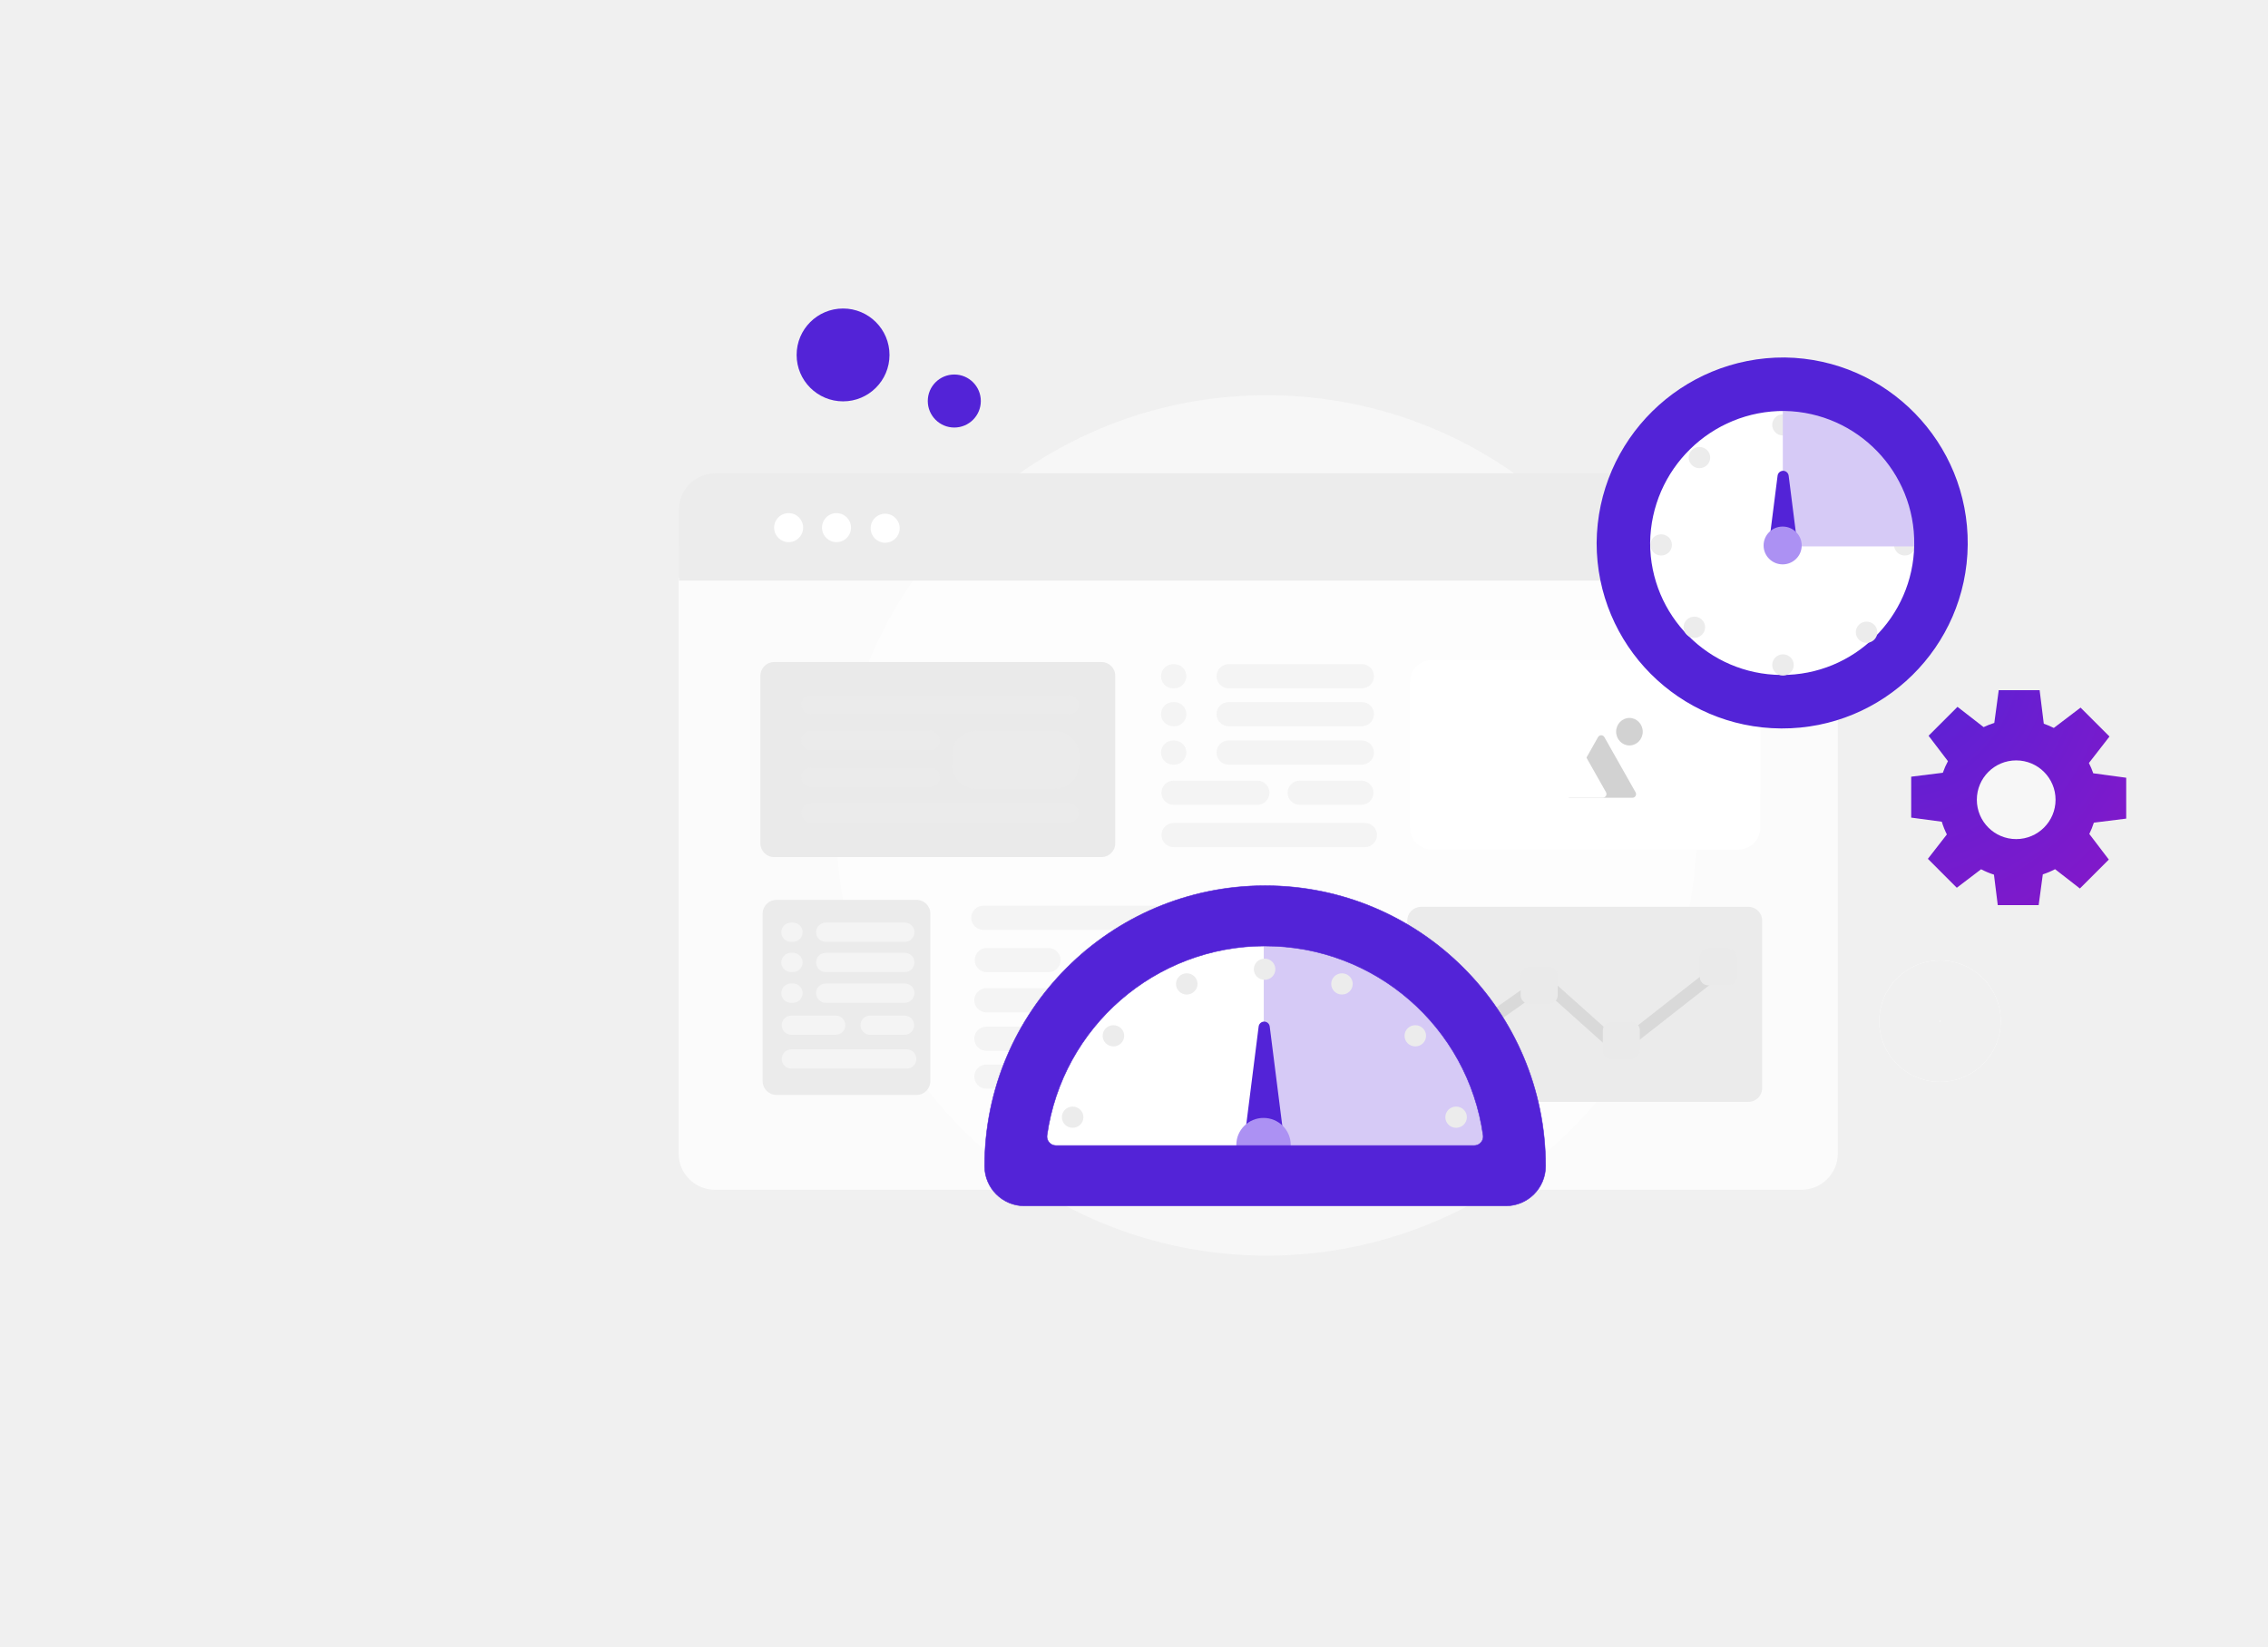
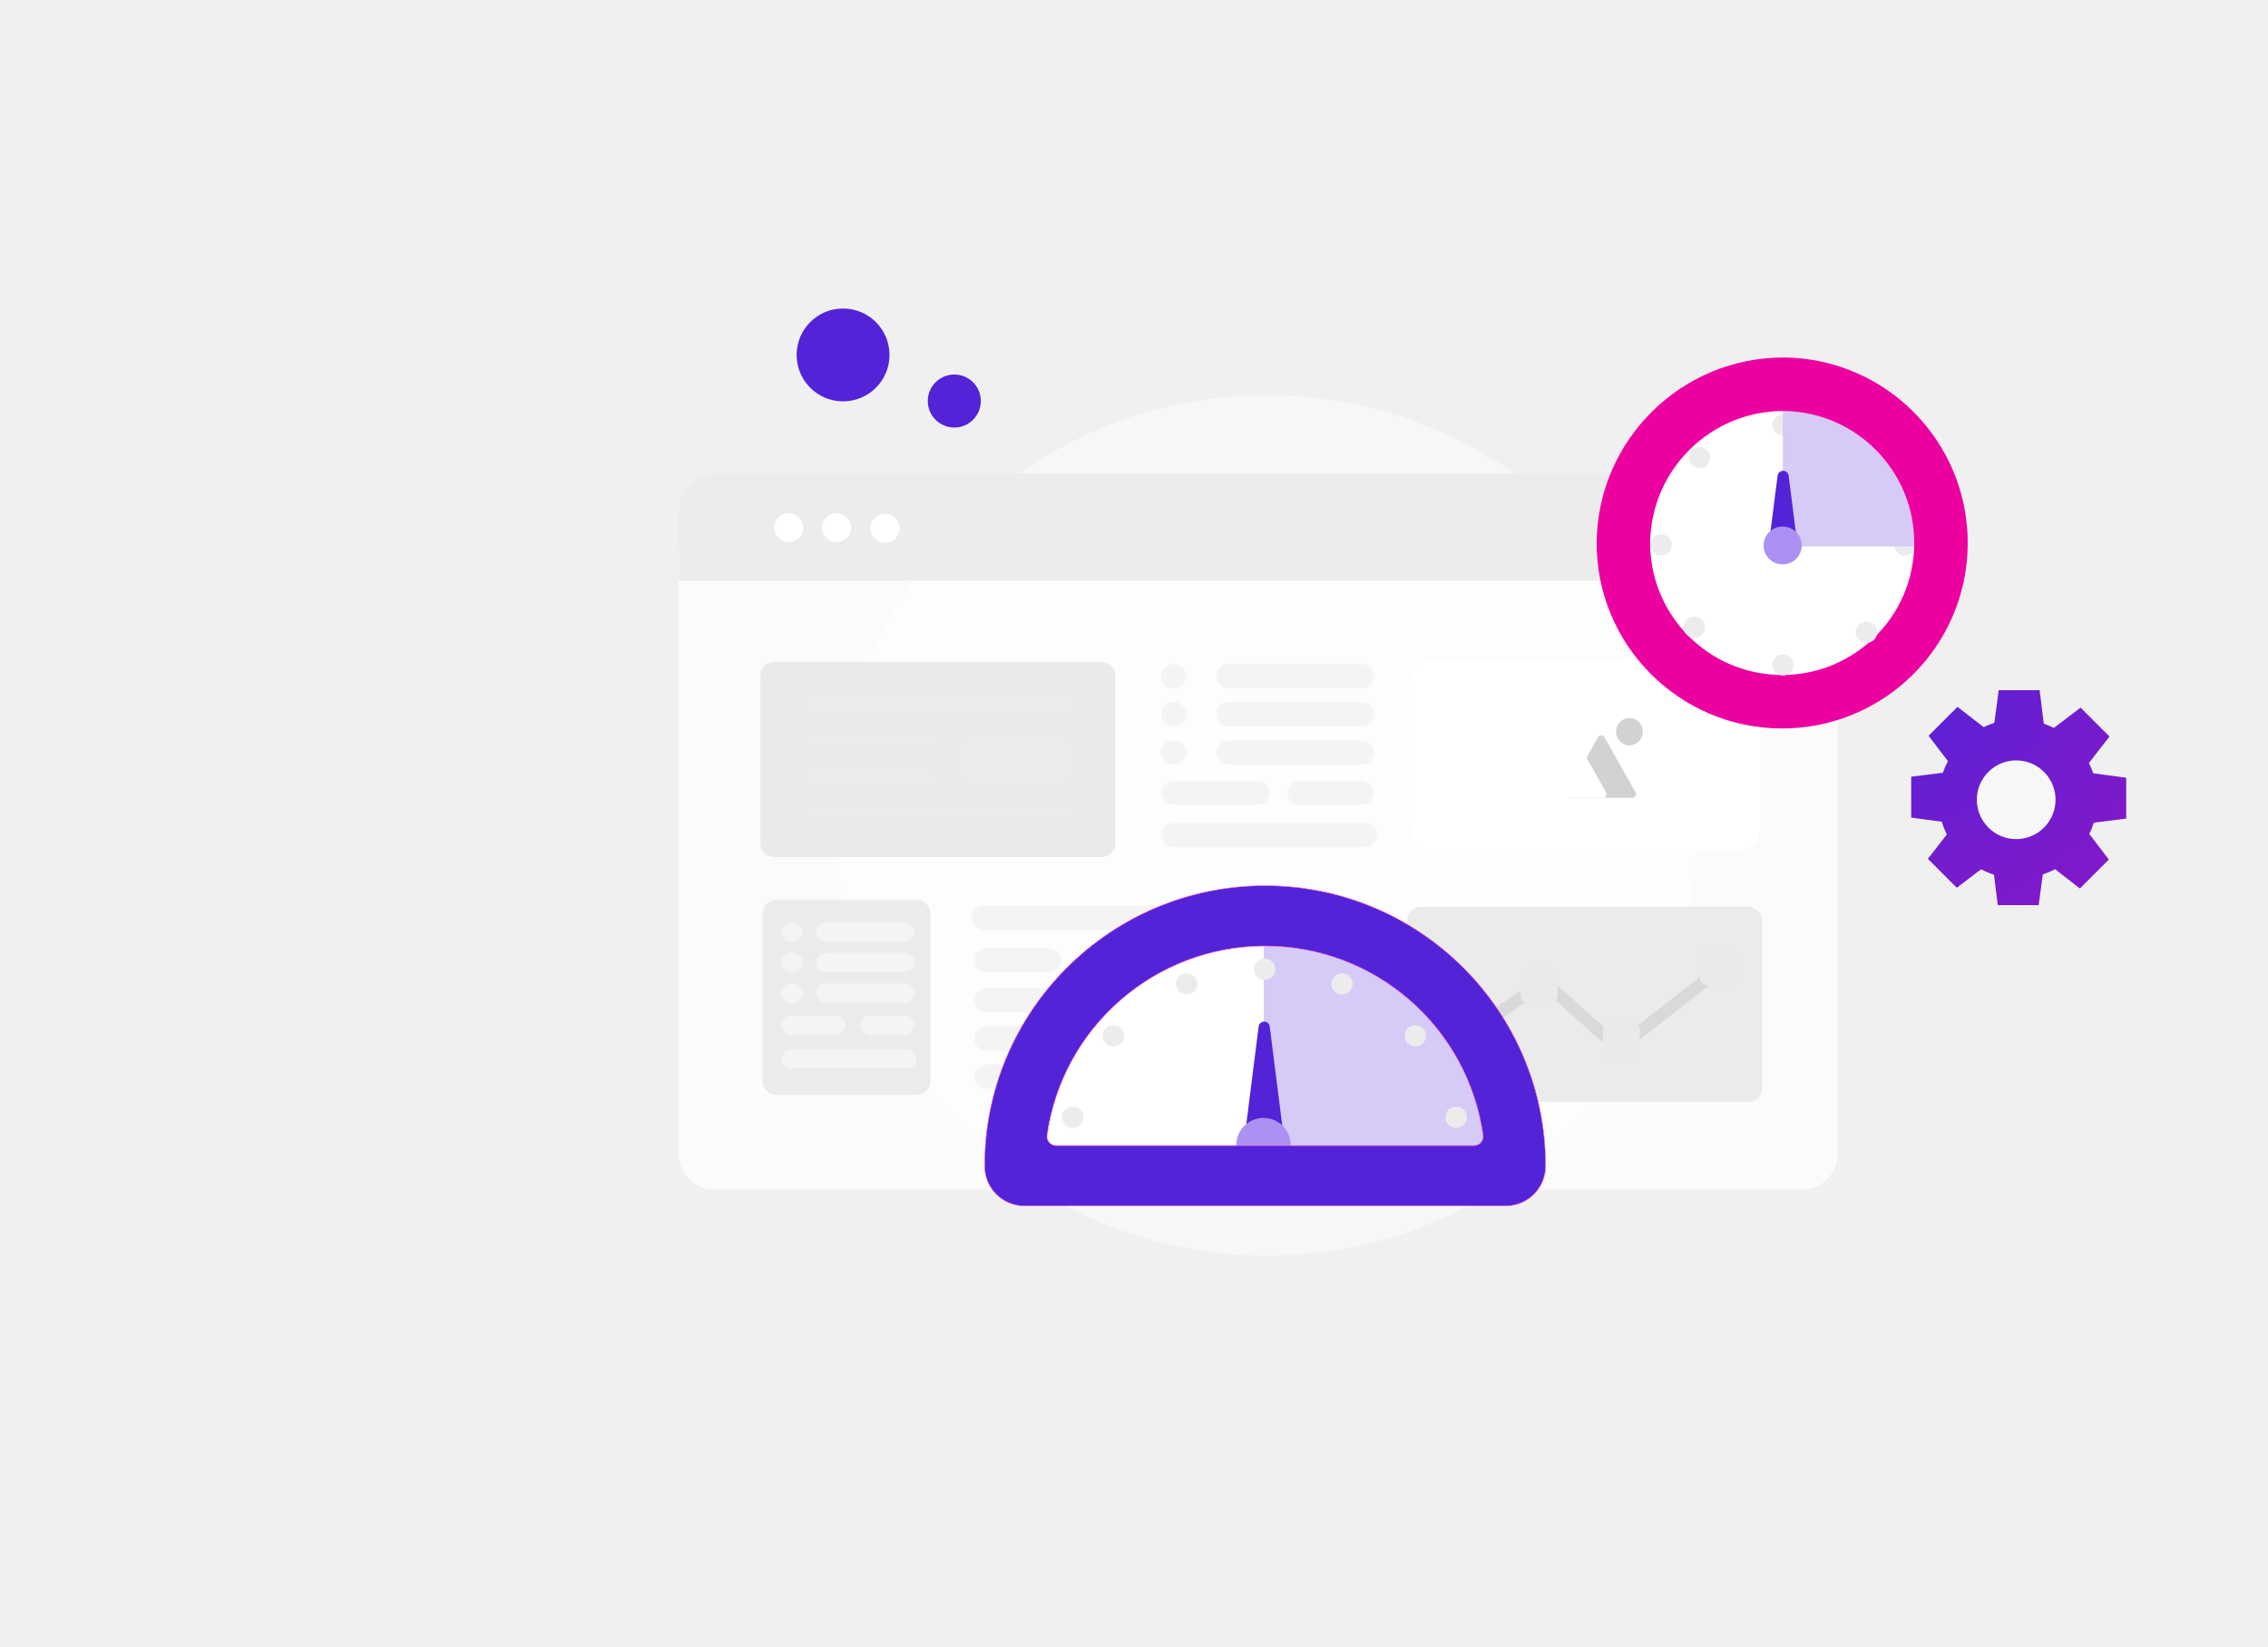
<svg xmlns="http://www.w3.org/2000/svg" xmlns:xlink="http://www.w3.org/1999/xlink" width="349.469" height="253.814" viewBox="0 0 349.469 253.814">
  <defs>
-     <style>.a{fill:#f7f7f7;}.b{fill:url(#a);}.aa,.c,.d,.e,.f,.h,.i,.m,.n,.o,.q,.s,.t,.u,.v,.w,.y,.z{fill-rule:evenodd;}.c{fill:url(#b);}.d{fill:url(#c);}.e,.g{fill:#d2d2d2;}.f,.j{fill:#fff;}.h{fill:#f4f4f4;}.i,.l{fill:#ececec;}.k{fill:none;}.m{fill:#d6caf6;}.n{fill:url(#d);}.o,.x{fill:#5323d7;}.p{fill:#ac91f3;}.q{fill:#ebebeb;}.r{fill:#d9d9d9;}.s{fill:url(#e);}.t{fill:url(#f);}.u{fill:url(#g);}.v{fill:url(#h);}.w{fill:url(#i);}.y{stroke:#5323d7;stroke-linejoin:round;stroke-width:0.079px;fill:url(#j);}.z{fill:#f0f0f0;}.aa{fill:url(#k);}</style>
+     <style>.a{fill:#f7f7f7;}.b{fill:url(#a);}.aa,.c,.d,.e,.f,.h,.i,.m,.n,.o,.q,.s,.t,.u,.v,.w,.y,.z{fill-rule:evenodd;}.c{fill:url(#b);}.d{fill:url(#c);}.e,.g{fill:#d2d2d2;}.f,.j{fill:#fff;}.h{fill:#f4f4f4;}.i,.l{fill:#ececec;}.k{fill:none;}.m{fill:#d6caf6;}.n{fill:url(#d);}.o,.x{fill:#5323d7;}.p{fill:#ac91f3;}.q{fill:#ebebeb;}.r{fill:#d9d9d9;}.s{fill:url(#e);}.t{fill:url(#f);}.u{fill:url(#g);}.v{fill:url(#h);}.w{fill:url(#i);}.y{stroke:#ff69ce;stroke-linejoin:round;stroke-width:0.079px;fill:url(#j);}.z{fill:#f0f0f0;}.aa{fill:url(#k);}</style>
    <radialGradient id="a" cx="0.591" cy="0.54" r="0.583" gradientTransform="matrix(0.726, 0.037, 0.02, -0.726, -1.747, -1.167)" gradientUnits="objectBoundingBox">
      <stop offset="0" stop-color="#898989" stop-opacity="0.522" />
      <stop offset="1" stop-color="#fff" stop-opacity="0" />
    </radialGradient>
    <radialGradient id="b" cx="-0.024" cy="0.008" r="10.693" gradientTransform="matrix(0.009, 1, 0.279, -0.009, -12.663, 10.81)" gradientUnits="objectBoundingBox">
      <stop offset="0" stop-color="#fcfcfc" />
      <stop offset="1" stop-color="#fff" stop-opacity="0.729" />
    </radialGradient>
    <radialGradient id="c" cx="0.899" cy="-0.484" r="4.455" gradientTransform="matrix(-0.423, 0.623, 0.229, 0.53, -66.392, 26.633)" gradientUnits="objectBoundingBox">
      <stop offset="0" stop-color="#e6e6e6" />
      <stop offset="1" stop-color="#fff" />
    </radialGradient>
    <radialGradient id="d" cx="0.052" cy="0.943" r="3.428" gradientTransform="matrix(0.984, -0.045, -0.044, -0.984, -0.866, -10.827)" gradientUnits="objectBoundingBox">
      <stop offset="0" stop-color="#5323d7" />
-       <stop offset="1" stop-color="#5323d7" />
+       <stop offset="1" stop-color="#ed00a0" />
    </radialGradient>
    <radialGradient id="e" cx="0.992" cy="1.129" r="177.524" gradientTransform="matrix(0, -1, -0.071, 0, -450.99, -530.346)" gradientUnits="objectBoundingBox">
      <stop offset="0" stop-color="#f5f5f5" />
      <stop offset="1" stop-color="#eaeaea" />
    </radialGradient>
    <radialGradient id="f" cx="0.992" cy="1.162" r="177.504" gradientTransform="matrix(0, -1, -0.071, 0, -453.041, -531.034)" xlink:href="#e" />
    <radialGradient id="g" cx="0.992" cy="1.195" r="177.505" gradientTransform="matrix(0, -1, -0.071, 0, -455.375, -534.856)" xlink:href="#e" />
    <radialGradient id="h" cx="0.992" cy="1.323" r="177.525" gradientTransform="matrix(0, -1, -0.071, 0, -457.901, -535.671)" xlink:href="#e" />
    <radialGradient id="i" cx="-44.539" cy="-10.038" r="0.143" gradientTransform="translate(0.225) scale(0.55 1)" xlink:href="#e" />
    <linearGradient id="j" x1="-28.552" y1="-8.371" x2="-28.502" y2="-8.371" gradientUnits="objectBoundingBox">
      <stop offset="0" stop-color="#ff69ce" />
      <stop offset="1" stop-color="#5323d7" />
    </linearGradient>
    <radialGradient id="k" cx="-0.111" cy="-0.151" r="4.781" gradientTransform="matrix(0.351, 0.936, 0.936, -0.351, 0.069, -0.1)" gradientUnits="objectBoundingBox">
      <stop offset="0" stop-color="#5323d7" />
      <stop offset="1" stop-color="#ee00ab" />
    </radialGradient>
  </defs>
  <g transform="translate(89.155 -41.638)">
    <circle class="a" cx="66.308" cy="66.308" r="66.308" transform="translate(38.424 233.829) rotate(-88.854)" />
    <rect class="b" width="349.469" height="253.814" transform="translate(-89.155 41.638)" />
    <path class="c" d="M254.633,182.357H76.014v88.694a5.6,5.6,0,0,0,5.6,5.6H249.035a5.6,5.6,0,0,0,5.6-5.6Z" transform="translate(-60.605 -51.633)" />
    <path class="d" d="M308.014,205.7a3.35,3.35,0,0,0-3.355-3.35H257.385a3.35,3.35,0,0,0-3.351,3.351v22.486a3.35,3.35,0,0,0,3.351,3.35h47.274a3.35,3.35,0,0,0,3.35-3.35Z" transform="translate(-125.925 -58.967)" />
    <path class="e" d="M296.971,220.935a.56.56,0,0,1,.976,0c1.095,1.935,3.731,6.6,4.811,8.509a.561.561,0,0,1-.488.837h-9.618a.561.561,0,0,1-.488-.837Z" transform="translate(-139.889 -65.684)" />
    <path class="f" d="M286.817,217.09a.56.56,0,0,1,.976,0l6.177,10.928a.56.56,0,0,1-.488.836H281.128a.56.56,0,0,1-.488-.836Z" transform="translate(-135.66 -64.273)" />
    <ellipse class="g" cx="2.049" cy="2.121" rx="2.049" ry="2.121" transform="translate(159.87 152.294)" />
    <path class="h" d="M125.175,283.212a1.486,1.486,0,0,0-1.486-1.485H111.5a1.485,1.485,0,0,0-1.485,1.485h0A1.485,1.485,0,0,0,111.5,284.7h12.185A1.486,1.486,0,0,0,125.175,283.212Z" transform="translate(-73.082 -88.095)" />
    <path class="h" d="M125.175,283.212a1.486,1.486,0,0,0-1.486-1.485H111.5a1.485,1.485,0,0,0-1.485,1.485h0A1.485,1.485,0,0,0,111.5,284.7h12.185A1.486,1.486,0,0,0,125.175,283.212Z" transform="translate(-73.082 -88.095)" />
    <path class="i" d="M76.109,173.4H254.726V162.472a5.6,5.6,0,0,0-5.6-5.6H81.707a5.6,5.6,0,0,0-5.6,5.6Z" transform="translate(-60.639 -42.283)" />
    <ellipse class="j" cx="24.015" cy="23.666" rx="24.015" ry="23.666" transform="translate(162.146 101.944)" />
    <path class="k" d="M331.814,136.9A23.668,23.668,0,1,1,307.8,160.564,23.853,23.853,0,0,1,331.814,136.9Zm0,8.245a15.426,15.426,0,1,1-15.771,15.421,15.606,15.606,0,0,1,15.771-15.421Z" transform="translate(-145.653 -34.954)" />
    <path class="k" d="M349.537,128.476A10.175,10.175,0,0,0,339.361,118.3h0a10.173,10.173,0,0,0-10.175,10.176v1.673h20.35Z" transform="translate(-153.5 -28.129)" />
    <ellipse class="l" cx="1.659" cy="1.635" rx="1.659" ry="1.635" transform="translate(183.92 105.491)" />
    <ellipse class="l" cx="1.659" cy="1.635" rx="1.659" ry="1.635" transform="translate(202.691 123.99)" />
    <ellipse class="l" cx="1.659" cy="1.635" rx="1.659" ry="1.635" transform="translate(197.579 111.298)" />
    <path class="m" d="M367.488,161.994a21.847,21.847,0,0,0-21.848-21.847h-.867V162h22.715Z" transform="translate(-159.219 -36.145)" />
    <path class="k" d="M367.488,162a21.849,21.849,0,0,0-21.847-21.849h-.867V162ZM353.02,150.569v3.182h3.44a13.052,13.052,0,0,0-1.2-1.376A13.424,13.424,0,0,0,353.02,150.569Z" transform="translate(-159.219 -36.145)" />
    <path class="k" d="M320.106,206.986a4.139,4.139,0,1,1-4.2,4.138A4.139,4.139,0,0,1,320.106,206.986Zm0,8.245a4.106,4.106,0,1,1,4.045-4.106A4.106,4.106,0,0,1,320.106,215.23Z" transform="translate(-148.627 -60.67)" />
    <path class="n" d="M328.464,128.67a28.591,28.591,0,1,1-29.009,28.588A28.816,28.816,0,0,1,328.464,128.67Zm0,8.245A20.348,20.348,0,1,1,307.7,157.258,20.567,20.567,0,0,1,328.464,136.915Z" transform="translate(-142.591 -31.934)" />
    <ellipse class="l" cx="1.659" cy="1.635" rx="1.659" ry="1.635" transform="translate(183.92 142.49)" />
    <ellipse class="l" cx="1.659" cy="1.635" rx="1.659" ry="1.635" transform="translate(165.151 123.99)" />
    <ellipse class="l" cx="1.659" cy="1.635" rx="1.659" ry="1.635" transform="translate(170.262 136.682)" />
    <ellipse class="l" cx="1.659" cy="1.635" rx="1.659" ry="1.635" transform="translate(196.801 137.45)" />
    <ellipse class="l" cx="1.659" cy="1.635" rx="1.659" ry="1.635" transform="translate(171.046 110.53)" />
    <path class="o" d="M342.693,157.01a.86.86,0,0,1,1.706,0c.633,5.006,1.388,10.967,1.388,10.967H341.3Z" transform="translate(-157.945 -42.056)" />
    <path class="k" d="M343.149,151.537a.4.4,0,0,1,.793,0c.643,5.086,1.845,14.58,1.845,14.58H341.3S342.5,156.622,343.149,151.537Z" transform="translate(-157.945 -40.196)" />
    <ellipse class="p" cx="2.937" cy="2.915" rx="2.937" ry="2.915" transform="translate(182.591 122.796)" />
    <path class="q" d="M308.054,264.532a2.118,2.118,0,0,0-2.118-2.117H255.494a2.117,2.117,0,0,0-2.117,2.117v25.829a2.117,2.117,0,0,0,2.117,2.117h50.443a2.118,2.118,0,0,0,2.118-2.117Z" transform="translate(-125.684 -81.009)" />
    <rect class="r" width="16.557" height="1.914" transform="translate(133.953 202.169) rotate(-35.179)" />
    <rect class="r" width="1.914" height="16.557" transform="translate(147.701 193.294) rotate(-48.204)" />
    <rect class="r" width="16.557" height="1.914" transform="translate(161.234 201.236) rotate(-38.075)" />
    <path class="s" d="M267.194,292.444a1.3,1.3,0,0,0-1.3-1.3h-3.1a1.307,1.307,0,0,0-1.307,1.3v3.1a1.306,1.306,0,0,0,1.307,1.3h3.1a1.3,1.3,0,0,0,1.3-1.3Z" transform="translate(-128.657 -91.549)" />
    <path class="t" d="M286.674,278.318a1.3,1.3,0,0,0-1.3-1.3h-3.1a1.306,1.306,0,0,0-1.307,1.3v3.1a1.307,1.307,0,0,0,1.307,1.3h3.1a1.3,1.3,0,0,0,1.3-1.3Z" transform="translate(-135.805 -86.365)" />
    <path class="u" d="M306.668,291.744a1.3,1.3,0,0,0-1.3-1.3h-3.1a1.306,1.306,0,0,0-1.307,1.3v3.1a1.306,1.306,0,0,0,1.307,1.3h3.1a1.3,1.3,0,0,0,1.3-1.3Z" transform="translate(-143.141 -91.292)" />
    <path class="v" d="M330.271,273.844a1.3,1.3,0,0,0-1.3-1.3h-3.1a1.306,1.306,0,0,0-1.307,1.3v3.1a1.306,1.306,0,0,0,1.307,1.3h3.1a1.3,1.3,0,0,0,1.3-1.3Z" transform="translate(-151.802 -84.724)" />
    <path class="w" d="M150.6,204.937a2.117,2.117,0,0,0-2.117-2.117H98.038a2.117,2.117,0,0,0-2.117,2.117v25.829a2.117,2.117,0,0,0,2.117,2.117h50.443a2.117,2.117,0,0,0,2.117-2.117Z" transform="translate(-67.909 -59.142)" />
    <path class="q" d="M96.47,262.842a2.117,2.117,0,0,1,2.117-2.117h21.606a2.117,2.117,0,0,1,2.117,2.117v25.829a2.117,2.117,0,0,1-2.117,2.117H98.587a2.117,2.117,0,0,1-2.117-2.117Z" transform="translate(-68.11 -80.388)" />
    <path class="q" d="M148.609,212.367a1.485,1.485,0,0,0-1.485-1.485h-39.77a1.485,1.485,0,0,0-1.485,1.485h0a1.486,1.486,0,0,0,1.485,1.486h39.77A1.486,1.486,0,0,0,148.609,212.367Z" transform="translate(-71.559 -62.1)" />
    <path class="h" d="M104.294,267.739a1.485,1.485,0,0,0-1.485-1.485H102.5a1.485,1.485,0,0,0-1.485,1.485h0a1.485,1.485,0,0,0,1.485,1.485h.307a1.485,1.485,0,0,0,1.485-1.485Z" transform="translate(-69.779 -82.417)" />
    <path class="h" d="M124.632,267.739a1.485,1.485,0,0,0-1.486-1.485H110.961a1.485,1.485,0,0,0-1.485,1.485h0a1.485,1.485,0,0,0,1.485,1.485h12.185A1.485,1.485,0,0,0,124.632,267.739Z" transform="translate(-72.883 -82.417)" />
    <path class="h" d="M104.294,275.1a1.485,1.485,0,0,0-1.485-1.485H102.5a1.485,1.485,0,0,0-1.485,1.485h0a1.485,1.485,0,0,0,1.485,1.485h.307a1.485,1.485,0,0,0,1.485-1.485Z" transform="translate(-69.779 -85.119)" />
    <path class="h" d="M124.632,275.1a1.485,1.485,0,0,0-1.486-1.485H110.961a1.485,1.485,0,0,0-1.485,1.485h0a1.485,1.485,0,0,0,1.485,1.485h12.185A1.485,1.485,0,0,0,124.632,275.1Z" transform="translate(-72.883 -85.118)" />
    <path class="h" d="M110.91,290.374a1.486,1.486,0,0,0-1.486-1.485H102.6a1.485,1.485,0,0,0-1.485,1.485h0a1.486,1.486,0,0,0,1.485,1.486h6.828A1.487,1.487,0,0,0,110.91,290.374Z" transform="translate(-69.813 -90.723)" />
    <path class="h" d="M121.854,298.6a1.486,1.486,0,0,0-1.486-1.486H102.6a1.485,1.485,0,0,0-1.485,1.486h0a1.485,1.485,0,0,0,1.485,1.485h17.772a1.486,1.486,0,0,0,1.486-1.485Z" transform="translate(-69.813 -93.74)" />
    <path class="h" d="M128.553,290.374a1.485,1.485,0,0,0-1.484-1.485h-5.3a1.485,1.485,0,0,0-1.486,1.485h0a1.486,1.486,0,0,0,1.486,1.486h5.3a1.486,1.486,0,0,0,1.485-1.486Z" transform="translate(-76.849 -90.723)" />
    <path class="h" d="M104.294,282.572a1.485,1.485,0,0,0-1.485-1.485H102.5a1.485,1.485,0,0,0-1.485,1.485h0a1.485,1.485,0,0,0,1.485,1.485h.307a1.485,1.485,0,0,0,1.485-1.485Z" transform="translate(-69.779 -87.86)" />
    <path class="h" d="M124.632,282.572a1.485,1.485,0,0,0-1.486-1.485H110.961a1.485,1.485,0,0,0-1.485,1.485h0a1.485,1.485,0,0,0,1.485,1.485h12.185A1.485,1.485,0,0,0,124.632,282.572Z" transform="translate(-72.883 -87.86)" />
    <path class="h" d="M197.337,205.2a1.861,1.861,0,0,0-1.861-1.861h-.182a1.861,1.861,0,0,0-1.861,1.861h0a1.861,1.861,0,0,0,1.861,1.861h.182A1.861,1.861,0,0,0,197.337,205.2Z" transform="translate(-103.688 -59.332)" />
    <path class="h" d="M231.2,205.2a1.861,1.861,0,0,0-1.861-1.861H208.8a1.861,1.861,0,0,0-1.861,1.861h0a1.861,1.861,0,0,0,1.861,1.861h20.538A1.861,1.861,0,0,0,231.2,205.2Z" transform="translate(-108.643 -59.332)" />
    <path class="h" d="M197.337,214.426a1.861,1.861,0,0,0-1.861-1.861h-.182a1.861,1.861,0,0,0-1.861,1.861h0a1.861,1.861,0,0,0,1.861,1.861h.182A1.861,1.861,0,0,0,197.337,214.426Z" transform="translate(-103.688 -62.717)" />
    <path class="h" d="M231.2,214.426a1.861,1.861,0,0,0-1.861-1.861H208.8a1.861,1.861,0,0,0-1.861,1.861h0a1.861,1.861,0,0,0,1.861,1.861h20.538A1.861,1.861,0,0,0,231.2,214.426Z" transform="translate(-108.643 -62.717)" />
    <path class="h" d="M210.18,233.562a1.861,1.861,0,0,0-1.861-1.861H195.4a1.861,1.861,0,0,0-1.861,1.861h0a1.861,1.861,0,0,0,1.861,1.861h12.915a1.861,1.861,0,0,0,1.861-1.861Z" transform="translate(-103.729 -69.739)" />
    <path class="h" d="M226.753,243.866a1.861,1.861,0,0,0-1.861-1.861H195.407a1.862,1.862,0,0,0-1.861,1.861h0a1.862,1.862,0,0,0,1.861,1.861h29.482a1.861,1.861,0,0,0,1.861-1.861Z" transform="translate(-103.73 -73.52)" />
    <path class="h" d="M237.472,233.562a1.861,1.861,0,0,0-1.861-1.861H226.1a1.861,1.861,0,0,0-1.861,1.861h0a1.861,1.861,0,0,0,1.861,1.861h9.511a1.861,1.861,0,0,0,1.861-1.861Z" transform="translate(-114.991 -69.739)" />
    <path class="h" d="M197.337,223.786a1.861,1.861,0,0,0-1.861-1.861h-.182a1.861,1.861,0,0,0-1.861,1.861h0a1.861,1.861,0,0,0,1.861,1.861h.182A1.861,1.861,0,0,0,197.337,223.786Z" transform="translate(-103.688 -66.152)" />
    <path class="h" d="M231.2,223.786a1.861,1.861,0,0,0-1.861-1.861H208.8a1.861,1.861,0,0,0-1.861,1.861h0a1.861,1.861,0,0,0,1.861,1.861h20.538A1.861,1.861,0,0,0,231.2,223.786Z" transform="translate(-108.643 -66.152)" />
    <path class="h" d="M193.633,302.673a1.861,1.861,0,0,0,1.861,1.861h.182a1.861,1.861,0,0,0,1.861-1.861h0a1.861,1.861,0,0,0-1.861-1.861h-.182A1.861,1.861,0,0,0,193.633,302.673Z" transform="translate(-103.762 -95.097)" />
    <path class="h" d="M147.98,302.673a1.861,1.861,0,0,0,1.861,1.861h20.538a1.861,1.861,0,0,0,1.861-1.861h0a1.861,1.861,0,0,0-1.861-1.861H149.841A1.861,1.861,0,0,0,147.98,302.673Z" transform="translate(-87.011 -95.097)" />
    <path class="h" d="M193.633,293.451a1.861,1.861,0,0,0,1.861,1.861h.182a1.861,1.861,0,0,0,1.861-1.861h0a1.861,1.861,0,0,0-1.861-1.861h-.182A1.861,1.861,0,0,0,193.633,293.451Z" transform="translate(-103.762 -91.714)" />
    <path class="h" d="M147.98,293.451a1.861,1.861,0,0,0,1.861,1.861h20.538a1.861,1.861,0,0,0,1.861-1.861h0a1.861,1.861,0,0,0-1.861-1.861H149.841A1.861,1.861,0,0,0,147.98,293.451Z" transform="translate(-87.011 -91.714)" />
    <path class="h" d="M173.414,274.31a1.861,1.861,0,0,0,1.861,1.861H188.19a1.861,1.861,0,0,0,1.861-1.861h0a1.861,1.861,0,0,0-1.861-1.861H175.275A1.861,1.861,0,0,0,173.414,274.31Z" transform="translate(-96.343 -84.69)" />
    <path class="h" d="M147.24,264.007a1.861,1.861,0,0,0,1.861,1.861h29.481a1.861,1.861,0,0,0,1.861-1.861h0a1.861,1.861,0,0,0-1.861-1.861H149.1A1.861,1.861,0,0,0,147.24,264.007Z" transform="translate(-86.739 -80.91)" />
    <path class="h" d="M148.089,274.31a1.861,1.861,0,0,0,1.861,1.861h9.513a1.861,1.861,0,0,0,1.861-1.861h0a1.861,1.861,0,0,0-1.861-1.861H149.95A1.861,1.861,0,0,0,148.089,274.31Z" transform="translate(-87.051 -84.69)" />
    <path class="h" d="M193.633,284.089a1.861,1.861,0,0,0,1.861,1.861h.182a1.861,1.861,0,0,0,1.861-1.861h0a1.861,1.861,0,0,0-1.861-1.861h-.182A1.861,1.861,0,0,0,193.633,284.089Z" transform="translate(-103.762 -88.278)" />
    <path class="h" d="M147.98,284.089a1.861,1.861,0,0,0,1.861,1.861h20.538a1.861,1.861,0,0,0,1.861-1.861h0a1.861,1.861,0,0,0-1.861-1.861H149.841A1.861,1.861,0,0,0,147.98,284.089Z" transform="translate(-87.011 -88.278)" />
    <path class="q" d="M127.216,221.051a1.486,1.486,0,0,0-1.486-1.485H107.353a1.485,1.485,0,0,0-1.485,1.485h0a1.485,1.485,0,0,0,1.485,1.485H125.73a1.486,1.486,0,0,0,1.486-1.485Z" transform="translate(-71.559 -65.286)" />
    <path class="q" d="M162.12,223.292a3.728,3.728,0,0,0-3.728-3.728h-12.1a3.728,3.728,0,0,0-3.728,3.728V224.8a3.728,3.728,0,0,0,3.728,3.728h12.1a3.728,3.728,0,0,0,3.728-3.728Z" transform="translate(-85.023 -65.285)" />
    <path class="q" d="M127.216,230.023a1.486,1.486,0,0,0-1.486-1.485H107.353a1.485,1.485,0,0,0-1.485,1.485h0a1.486,1.486,0,0,0,1.485,1.486H125.73A1.487,1.487,0,0,0,127.216,230.023Z" transform="translate(-71.559 -68.578)" />
    <path class="q" d="M148.609,238.706a1.485,1.485,0,0,0-1.485-1.485h-39.77a1.485,1.485,0,0,0-1.485,1.485h0a1.485,1.485,0,0,0,1.485,1.485h39.77a1.485,1.485,0,0,0,1.485-1.485Z" transform="translate(-71.559 -71.764)" />
    <path class="f" d="M231.575,279.316c-22.657-16.374-42.307-15.409-67.869.549l-2.113,27.061h72.383Z" transform="translate(-92.006 -82.859)" />
    <circle class="j" cx="2.237" cy="2.237" r="2.237" transform="translate(30.128 120.726)" />
    <circle class="j" cx="2.237" cy="2.237" r="2.237" transform="translate(37.504 120.726)" />
    <circle class="j" cx="2.237" cy="2.237" r="2.237" transform="translate(45 120.817)" />
    <circle class="x" cx="4.086" cy="4.086" r="4.086" transform="translate(53.804 99.362)" />
    <path class="m" d="M254.971,304.066a32.632,32.632,0,0,0-32.634-32.633h-3.9v32.633Z" transform="translate(-112.862 -84.318)" />
    <path class="o" d="M215.833,291.128a.86.86,0,0,1,1.709,0c.95,7.492,2.347,18.541,2.347,18.541h-6.4S214.889,298.618,215.833,291.128Z" transform="translate(-111.048 -91.265)" />
    <ellipse class="p" cx="4.192" cy="4.161" rx="4.192" ry="4.161" transform="translate(101.345 213.945)" />
    <path class="y" d="M156.63,306.623a6.131,6.131,0,0,1-6.132-6.133h0a43.219,43.219,0,1,1,86.438,0h0a6.131,6.131,0,0,1-6.133,6.132Zm70.682-10.864a1.384,1.384,0,0,1-1.372,1.567c-9.106,0-55.339,0-64.447,0a1.393,1.393,0,0,1-1.38-1.571,33.933,33.933,0,0,1,67.2,0Z" transform="translate(-87.935 -79.121)" />
    <ellipse class="l" cx="1.659" cy="1.635" rx="1.659" ry="1.635" transform="translate(104.044 189.389)" />
    <ellipse class="l" cx="1.659" cy="1.635" rx="1.659" ry="1.635" transform="translate(115.965 191.657)" />
    <ellipse class="l" cx="1.659" cy="1.635" rx="1.659" ry="1.635" transform="translate(127.266 199.653)" />
    <ellipse class="l" cx="1.659" cy="1.635" rx="1.659" ry="1.635" transform="translate(133.552 212.197)" />
    <ellipse class="l" cx="1.659" cy="1.635" rx="1.659" ry="1.635" transform="translate(92.051 191.657)" />
    <ellipse class="l" cx="1.659" cy="1.635" rx="1.659" ry="1.635" transform="translate(80.75 199.653)" />
    <ellipse class="l" cx="1.659" cy="1.635" rx="1.659" ry="1.635" transform="translate(74.465 212.197)" />
    <g transform="translate(200.414 189.674)">
      <circle class="j" cx="9.36" cy="9.36" r="9.36" />
      <path class="z" d="M377.608,275.479a9.359,9.359,0,1,1-9.357,9.358,9.359,9.359,0,0,1,9.357-9.358Zm0,9.289a.068.068,0,1,1-.068.068A.068.068,0,0,1,377.608,284.768Z" transform="translate(-368.248 -275.476)" />
    </g>
    <circle class="x" cx="7.155" cy="7.155" r="7.155" transform="translate(33.595 89.189)" />
    <path class="aa" d="M396.447,214.841a12.345,12.345,0,0,1,1.546.655l4.121-3.137,4.458,4.457L403.4,220.9a12.476,12.476,0,0,1,.669,1.583l5.077.687v6.3l-4.985.623a12.262,12.262,0,0,1-.7,1.742l3.006,3.948-4.457,4.457-3.824-2.975a12.291,12.291,0,0,1-1.889.8l-.641,4.741h-6.3l-.587-4.7a12.281,12.281,0,0,1-1.983-.829l-3.742,2.849-4.457-4.457,2.925-3.76a12.3,12.3,0,0,1-.781-1.957l-4.715-.637v-6.307l4.875-.606a12.21,12.21,0,0,1,.787-1.786l-2.984-3.918,4.457-4.457,4.022,3.127a12.382,12.382,0,0,1,1.65-.649l.682-5.048h6.3Z" transform="translate(-170.681 -61.658)" />
    <circle class="a" cx="6.065" cy="6.065" r="6.065" transform="translate(215.449 158.839)" />
  </g>
</svg>
